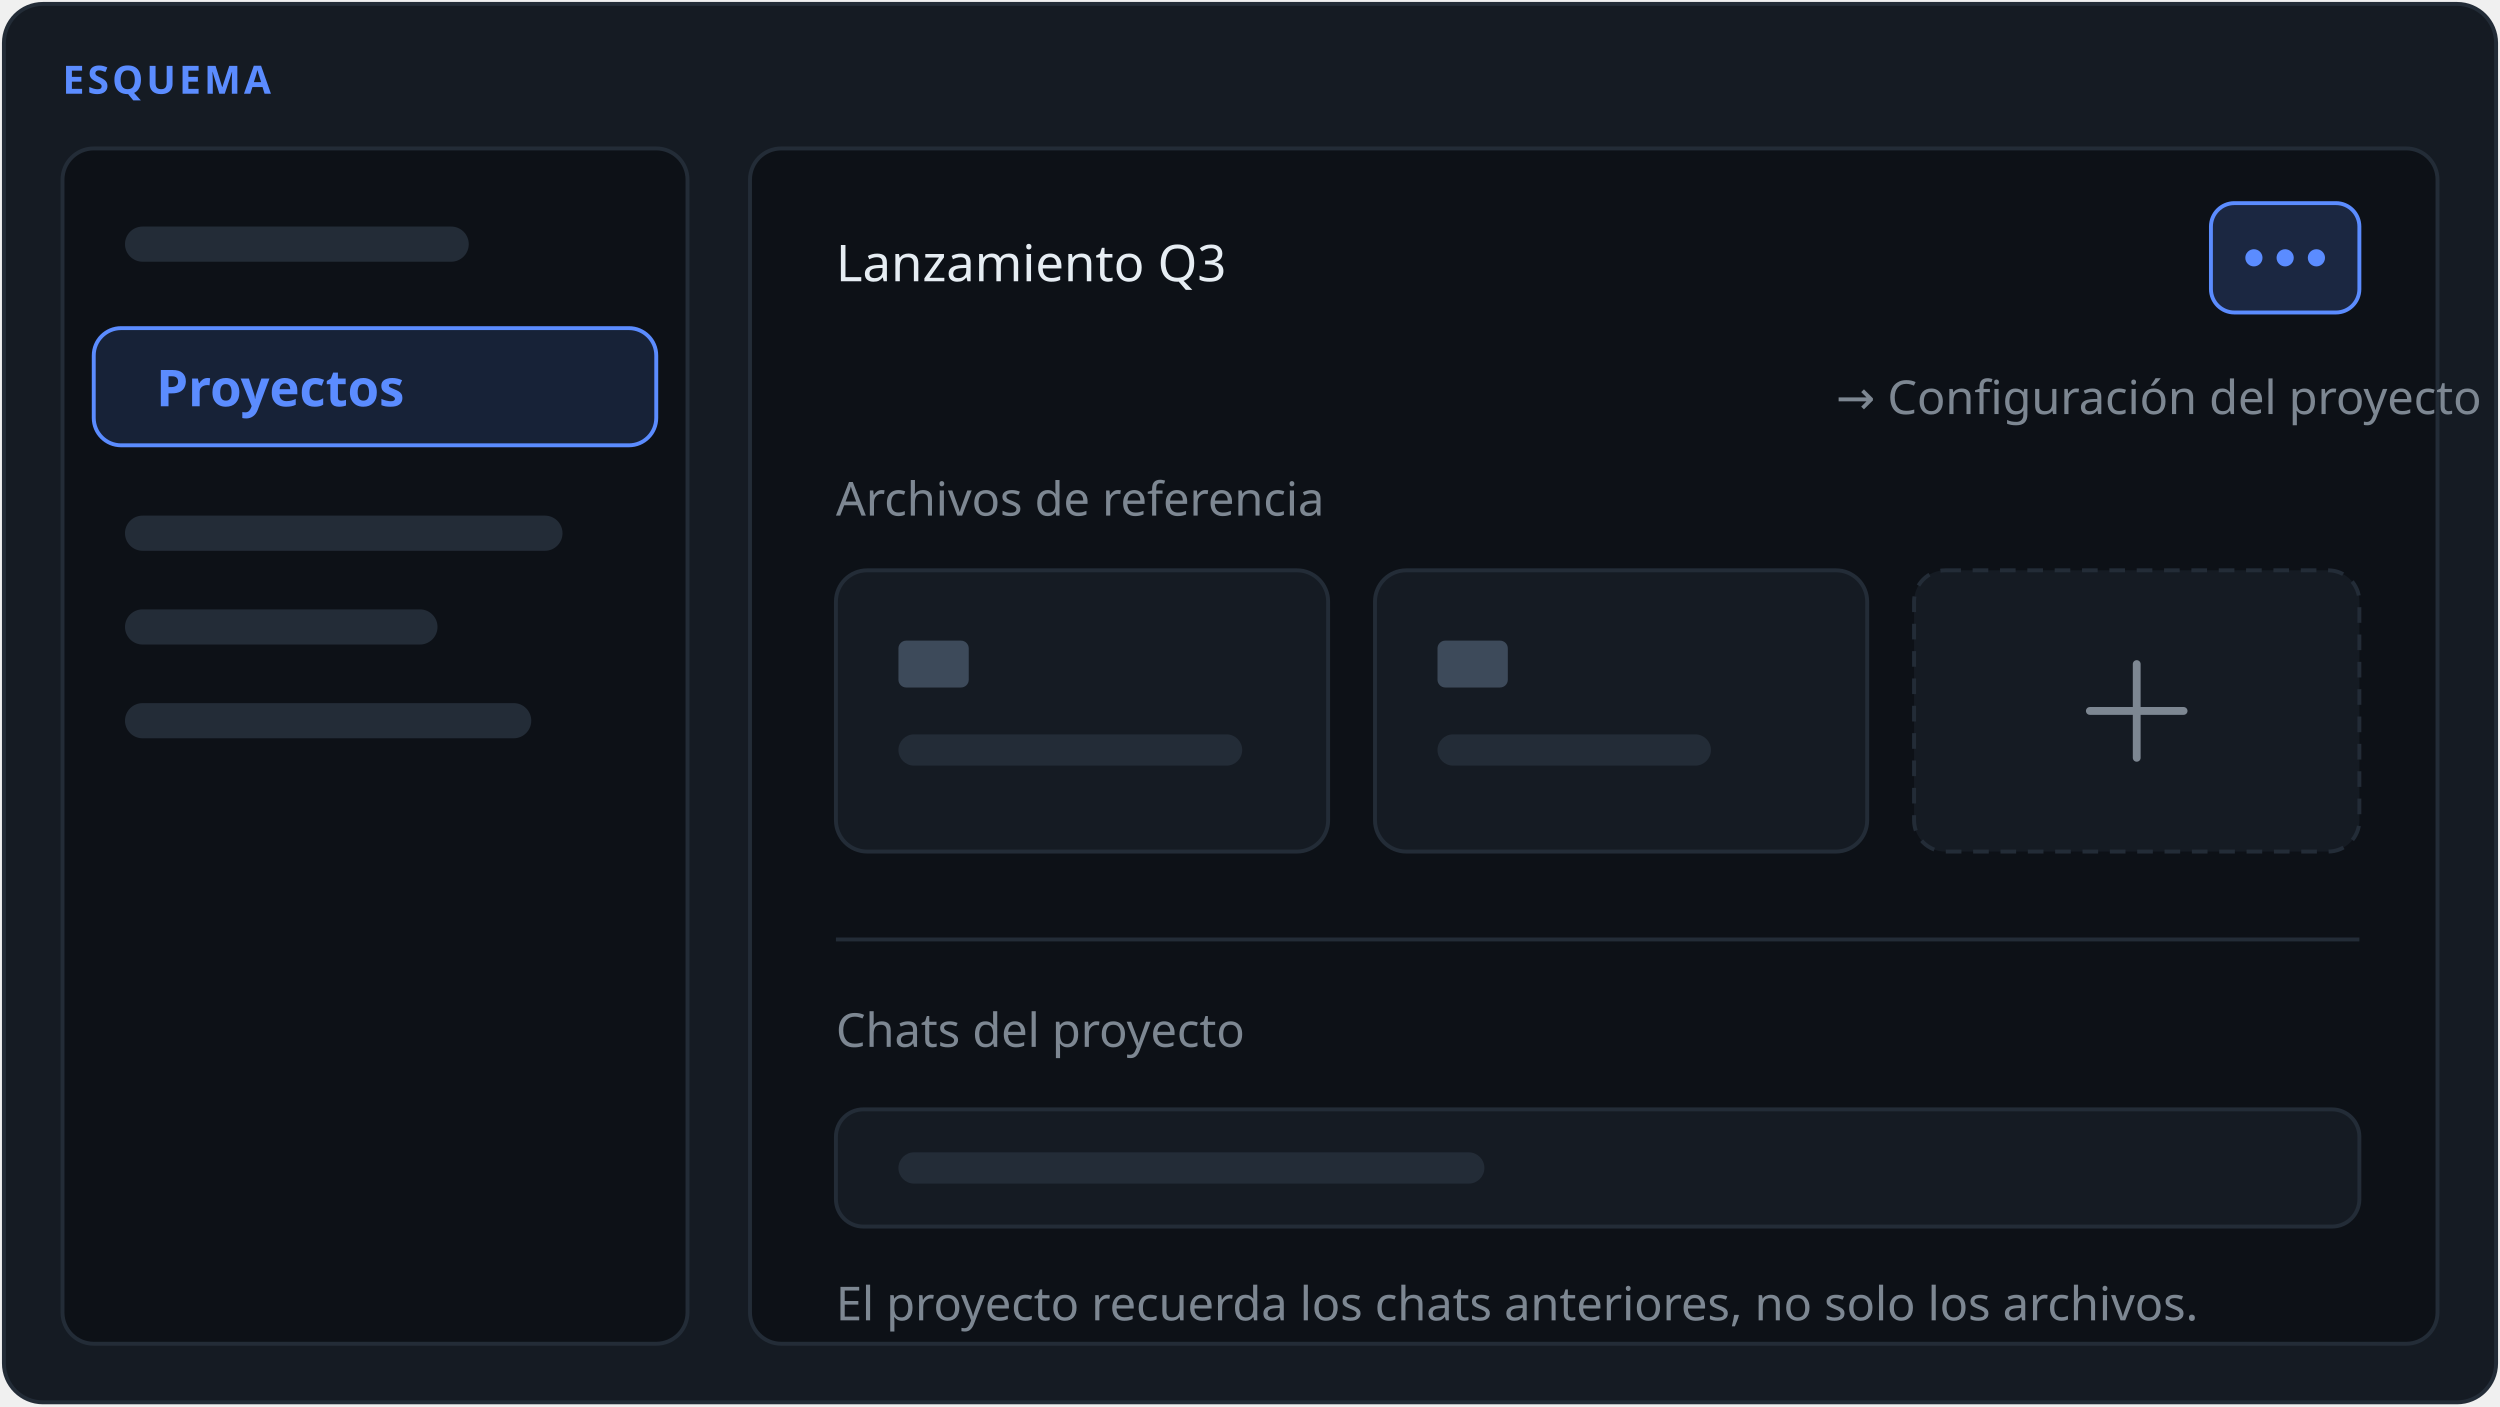
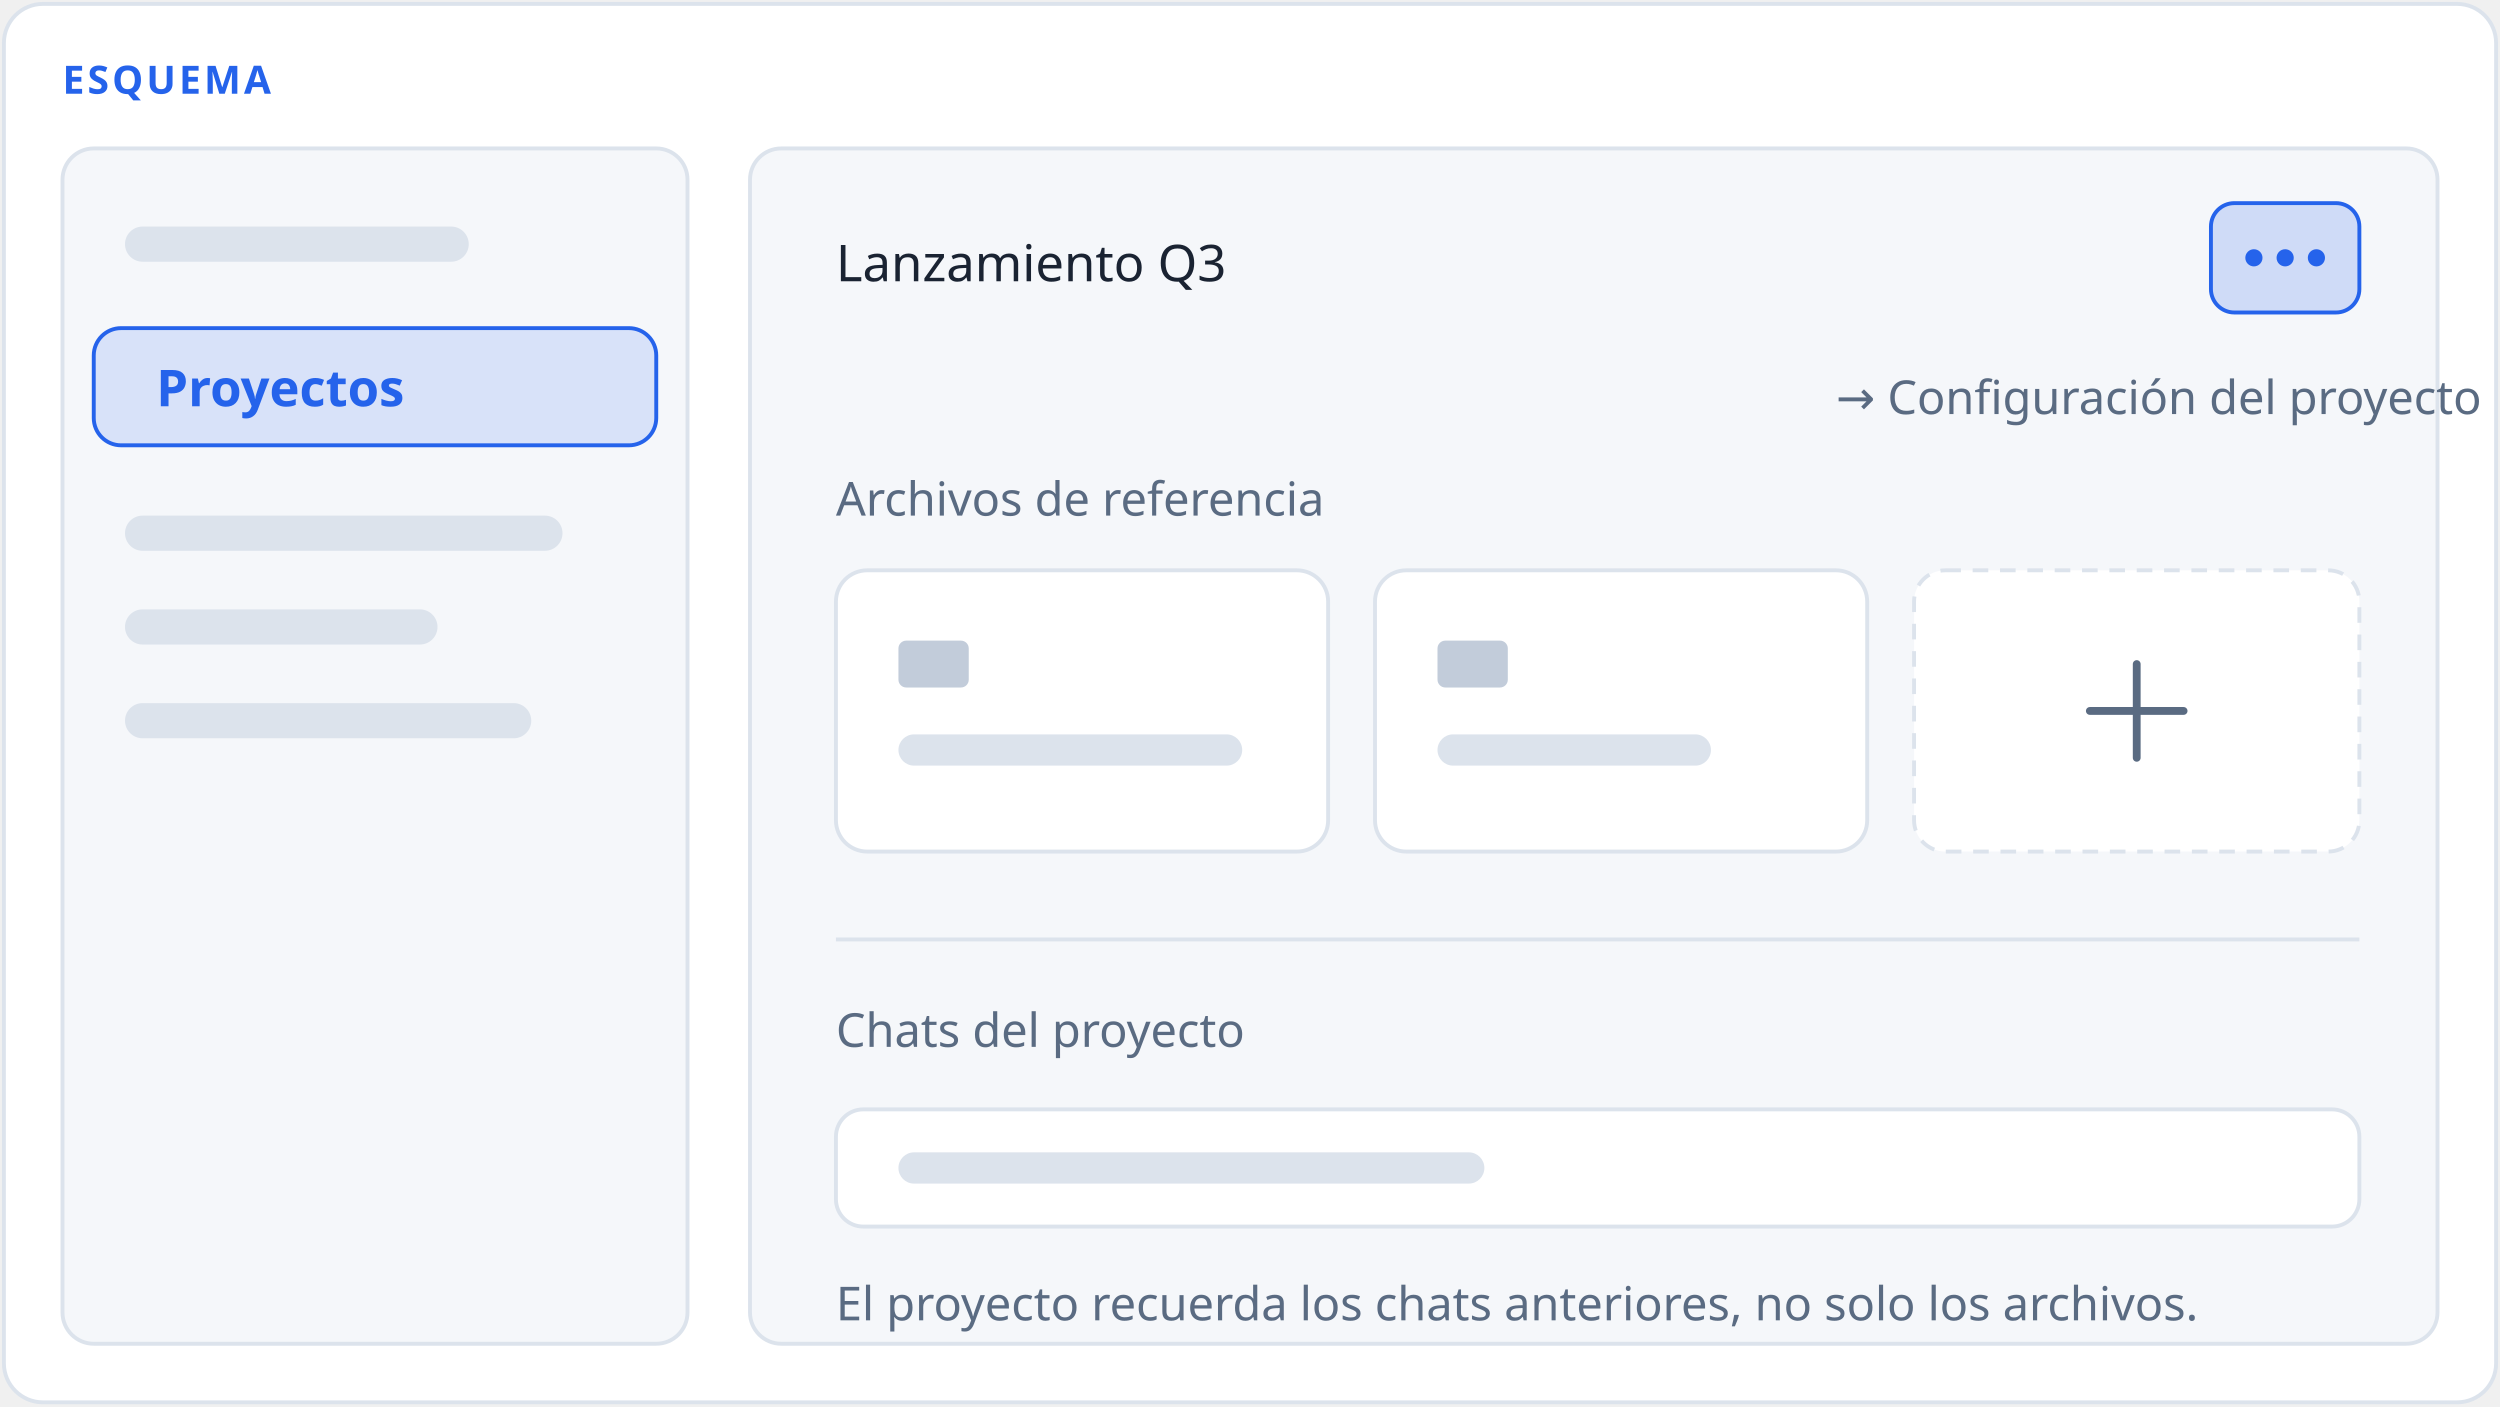
<svg xmlns="http://www.w3.org/2000/svg" viewBox="0 0 640 360" role="img" aria-label="Esquema de un proyecto en ChatGPT: la barra lateral, los archivos de referencia y el menú de tres puntos que abre la configuración del proyecto.">
  <style>
-     .s{fill:#151b23}.t{fill:#e6edf3;font:13px system-ui,sans-serif}
-     .m{fill:#7d8792;font:12px system-ui,sans-serif}
-     .k{fill:#5b8cff;font:600 13px system-ui,sans-serif}
-     .tag{fill:#5b8cff;font:600 10px system-ui,sans-serif;letter-spacing:.08em}
-     .bar{fill:#232c37}
+     .s{fill:#ffffff}.t{fill:#1a2332;font:13px system-ui,sans-serif}
+     .m{fill:#5a6b82;font:12px system-ui,sans-serif}
+     .k{fill:#2563eb;font:600 13px system-ui,sans-serif}
+     .tag{fill:#2563eb;font:600 10px system-ui,sans-serif;letter-spacing:.08em}
+     .bar{fill:#dce3ec}
  </style>
-   <rect x="1" y="1" width="638" height="358" rx="10" class="s" stroke="#232c37" />
+   <rect x="1" y="1" width="638" height="358" rx="10" class="s" stroke="#dce3ec" />
  <text x="16" y="24" class="tag">ESQUEMA</text>
-   <rect x="16" y="38" width="160" height="306" rx="8" fill="#0d1117" stroke="#232c37" />
+   <rect x="16" y="38" width="160" height="306" rx="8" fill="#f5f7fa" stroke="#dce3ec" />
  <rect x="32" y="58" width="88" height="9" rx="4.5" class="bar" />
-   <rect x="24" y="84" width="144" height="30" rx="7" fill="#5b8cff" fill-opacity=".14" stroke="#5b8cff" />
+   <rect x="24" y="84" width="144" height="30" rx="7" fill="#2563eb" fill-opacity=".14" stroke="#2563eb" />
  <text x="40" y="104" class="k">Proyectos</text>
  <rect x="32" y="132" width="112" height="9" rx="4.5" class="bar" />
  <rect x="32" y="156" width="80" height="9" rx="4.5" class="bar" />
  <rect x="32" y="180" width="104" height="9" rx="4.5" class="bar" />
-   <rect x="192" y="38" width="432" height="306" rx="8" fill="#0d1117" stroke="#232c37" />
+   <rect x="192" y="38" width="432" height="306" rx="8" fill="#f5f7fa" stroke="#dce3ec" />
  <text x="214" y="72" class="t">Lanzamiento Q3</text>
-   <rect x="566" y="52" width="38" height="28" rx="6" fill="#5b8cff" fill-opacity=".18" stroke="#5b8cff" />
-   <circle cx="577" cy="66" r="2.2" fill="#5b8cff" />
-   <circle cx="585" cy="66" r="2.2" fill="#5b8cff" />
-   <circle cx="593" cy="66" r="2.2" fill="#5b8cff" />
+   <rect x="566" y="52" width="38" height="28" rx="6" fill="#2563eb" fill-opacity=".18" stroke="#2563eb" />
+   <circle cx="577" cy="66" r="2.2" fill="#2563eb" />
+   <circle cx="585" cy="66" r="2.2" fill="#2563eb" />
+   <circle cx="593" cy="66" r="2.2" fill="#2563eb" />
  <text x="470" y="106" class="m">→ Configuración del proyecto</text>
  <text x="214" y="132" class="m">Archivos de referencia</text>
  <g>
-     <rect x="214" y="146" width="126" height="72" rx="8" class="s" stroke="#232c37" />
-     <rect x="230" y="164" width="18" height="12" rx="2" fill="#3d4a5a" />
+     <rect x="214" y="146" width="126" height="72" rx="8" class="s" stroke="#dce3ec" />
+     <rect x="230" y="164" width="18" height="12" rx="2" fill="#c2ccda" />
    <rect x="230" y="188" width="88" height="8" rx="4" class="bar" />
  </g>
  <g>
-     <rect x="352" y="146" width="126" height="72" rx="8" class="s" stroke="#232c37" />
-     <rect x="368" y="164" width="18" height="12" rx="2" fill="#3d4a5a" />
+     <rect x="352" y="146" width="126" height="72" rx="8" class="s" stroke="#dce3ec" />
+     <rect x="368" y="164" width="18" height="12" rx="2" fill="#c2ccda" />
    <rect x="368" y="188" width="70" height="8" rx="4" class="bar" />
  </g>
-   <rect x="490" y="146" width="114" height="72" rx="8" fill="#151b23" stroke="#232c37" stroke-dasharray="4 3" />
-   <path d="M547 170v24M535 182h24" stroke="#7d8792" stroke-width="2" stroke-linecap="round" />
+   <rect x="490" y="146" width="114" height="72" rx="8" fill="#ffffff" stroke="#dce3ec" stroke-dasharray="4 3" />
+   <path d="M547 170v24M535 182h24" stroke="#5a6b82" stroke-width="2" stroke-linecap="round" />
  <rect x="214" y="240" width="390" height="1" class="bar" />
  <text x="214" y="268" class="m">Chats del proyecto</text>
-   <rect x="214" y="284" width="390" height="30" rx="7" class="s" stroke="#232c37" />
+   <rect x="214" y="284" width="390" height="30" rx="7" class="s" stroke="#dce3ec" />
  <rect x="230" y="295" width="150" height="8" rx="4" class="bar" />
  <text x="214" y="338" class="m">El proyecto recuerda los chats anteriores, no solo los archivos.</text>
</svg>
